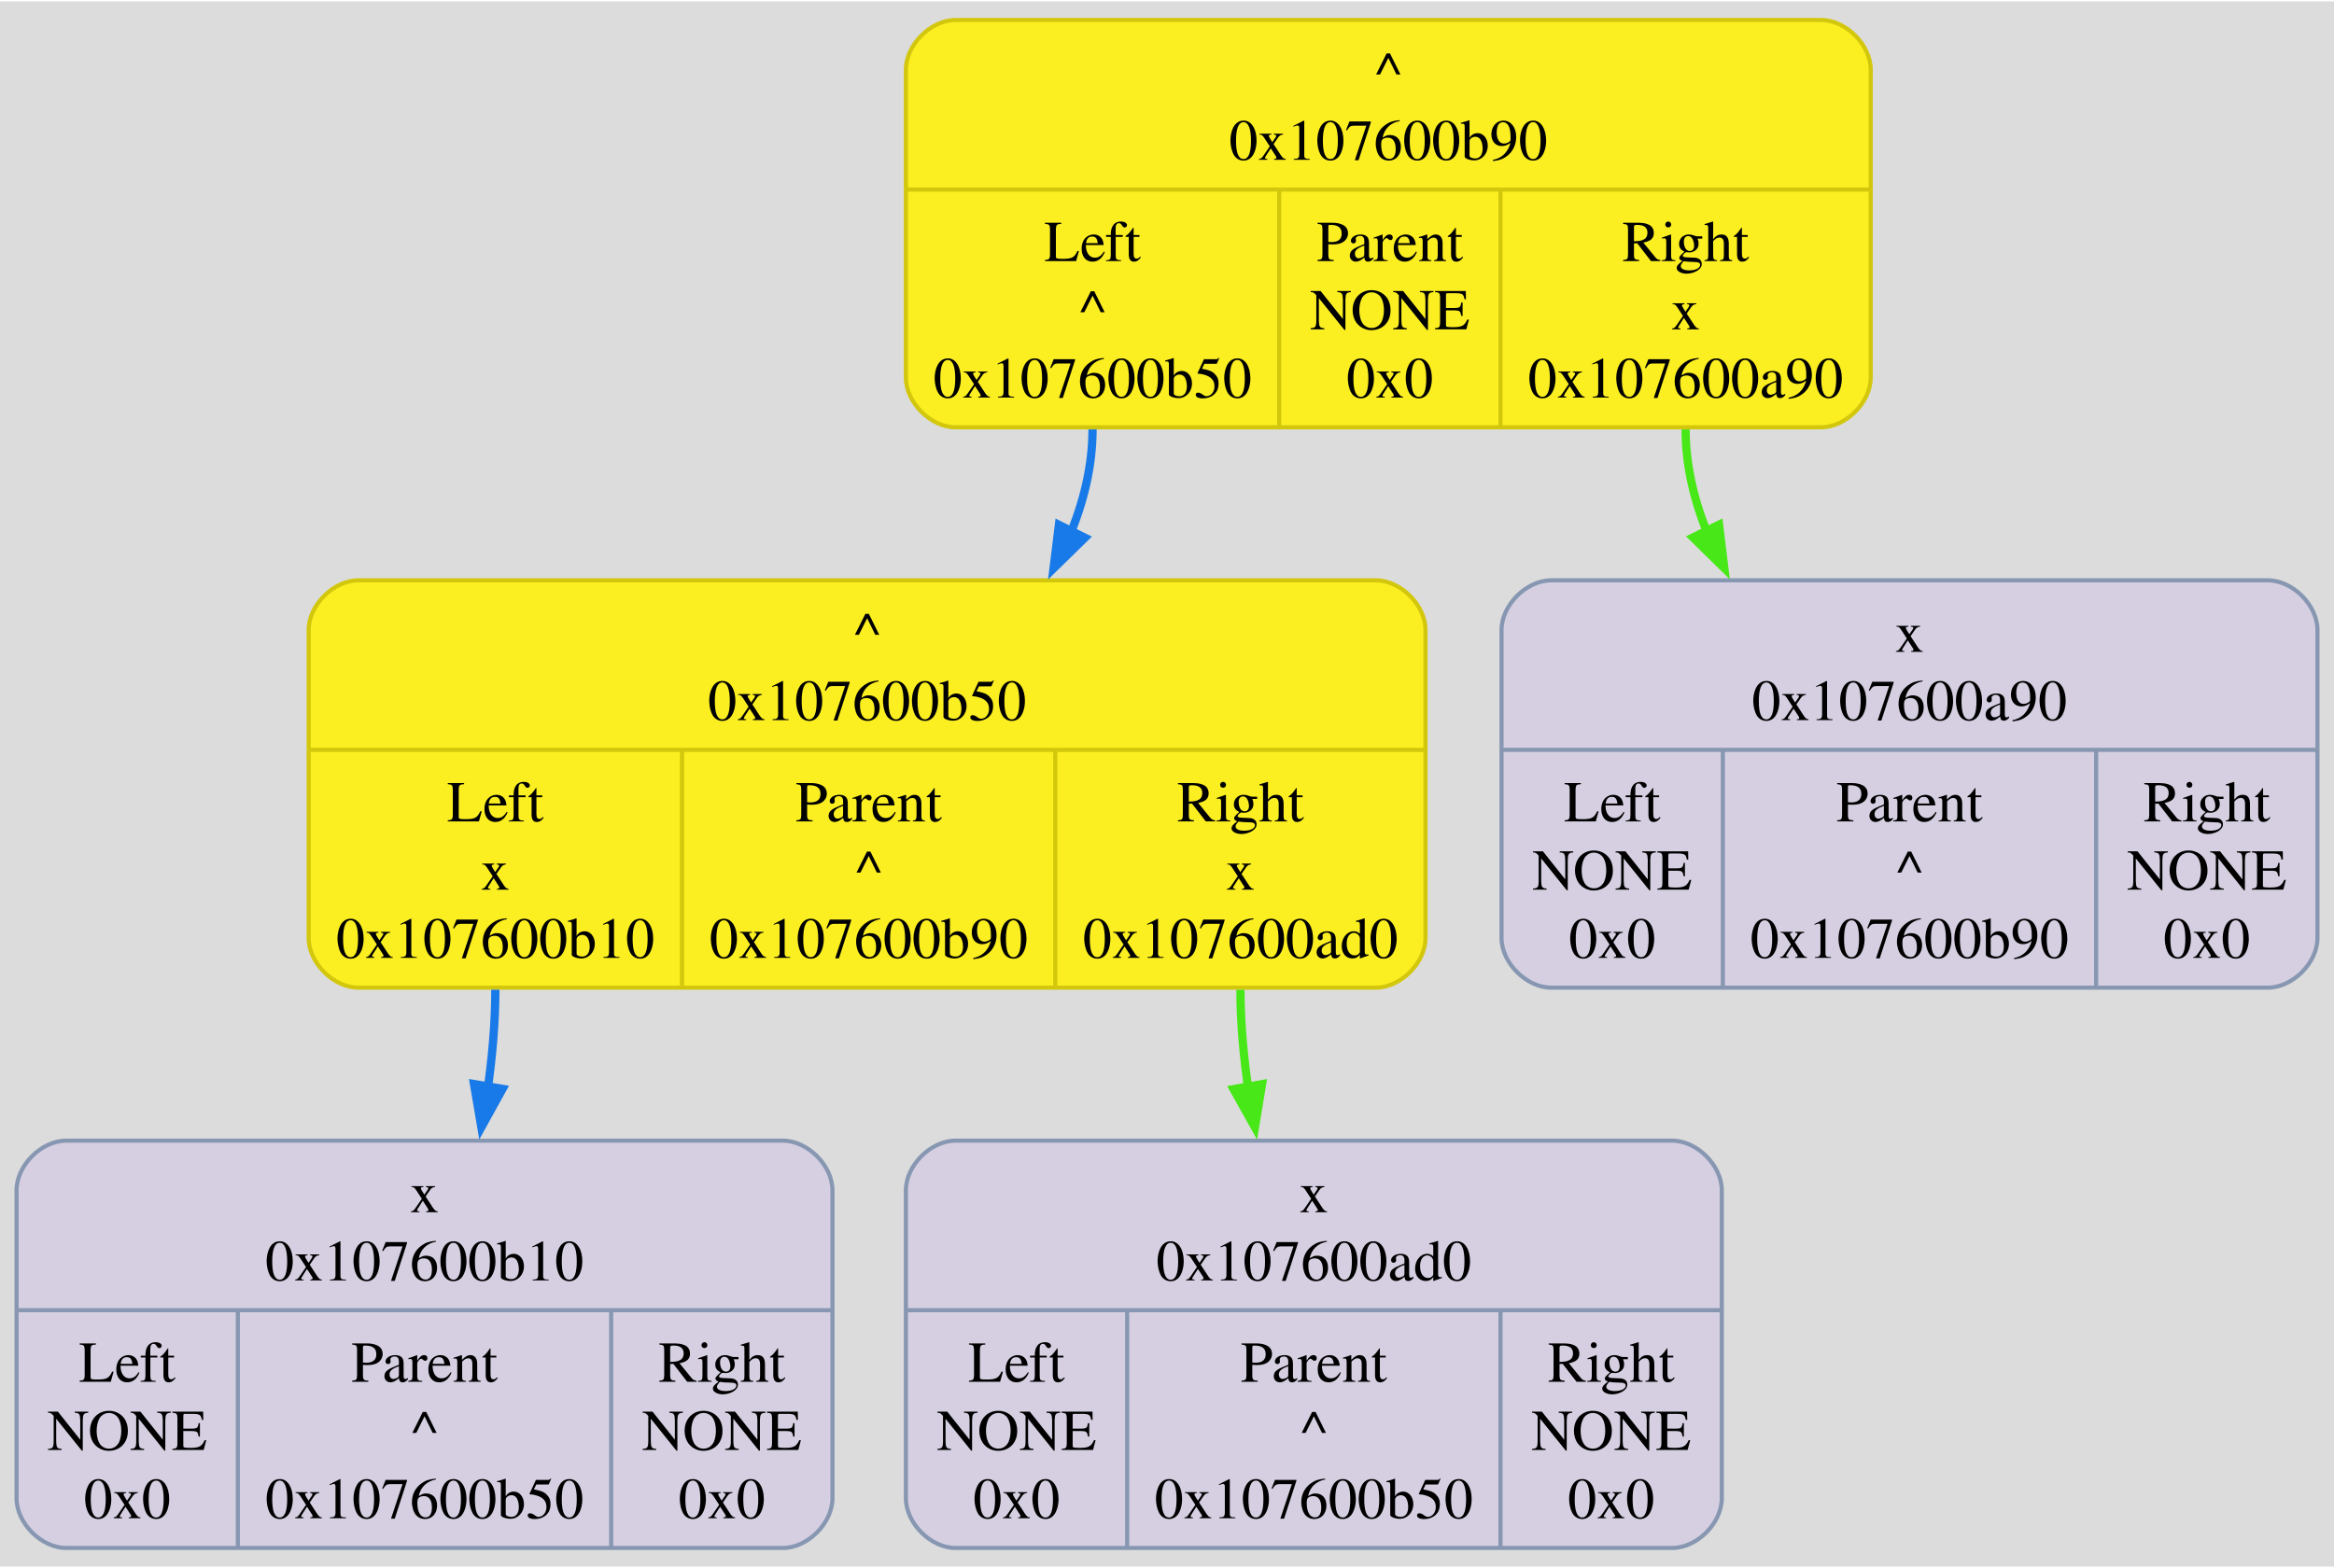
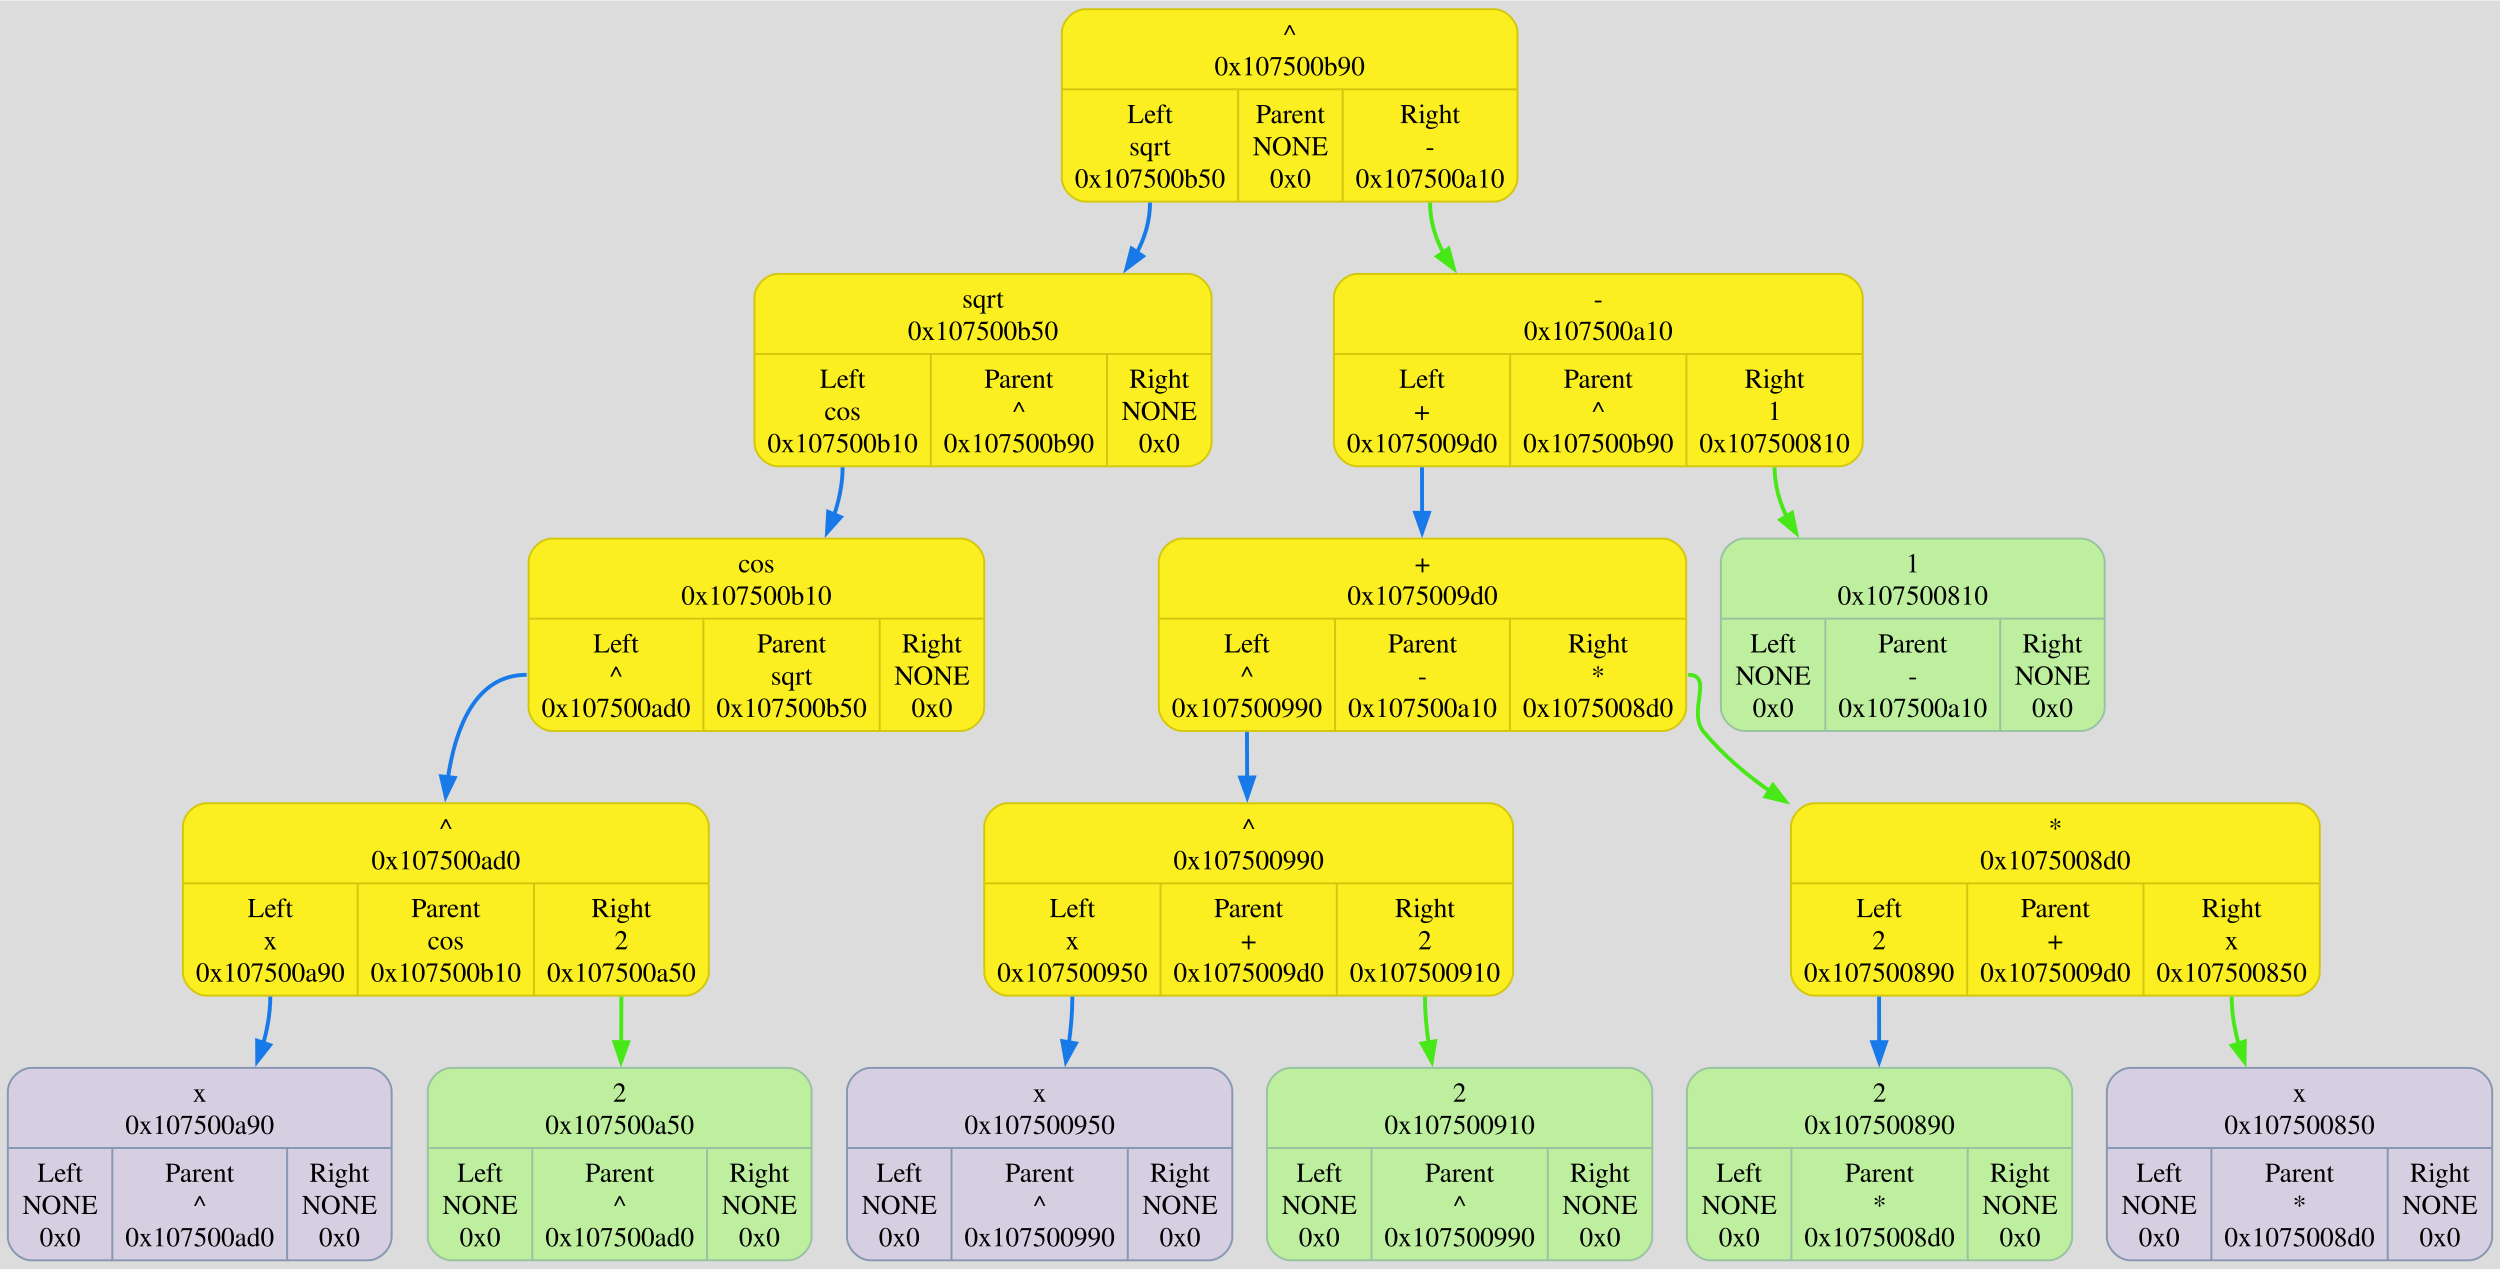
- <svg xmlns="http://www.w3.org/2000/svg" width="564pt" height="379pt" viewBox="0.00 0.00 564.25 378.50">
-   <g id="graph0" class="graph" transform="scale(1 1) rotate(0) translate(4 374.5)">
-     <polygon fill="#dcdcdc" stroke="none" points="-4,4 -4,-374.5 560.25,-374.5 560.25,4 -4,4" />
+ <svg xmlns="http://www.w3.org/2000/svg" width="1280pt" height="650pt" viewBox="0.00 0.00 1279.88 649.50">
+   <g id="graph0" class="graph" transform="scale(1 1) rotate(0) translate(4 645.5)">
+     <polygon fill="#dcdcdc" stroke="none" points="-4,4 -4,-645.5 1275.88,-645.5 1275.88,4 -4,4" />
    <g id="node1" class="node">
-       <path fill="#fbee21" stroke="#d3c70d" d="M227,-271.5C227,-271.5 436.25,-271.5 436.25,-271.5 442.25,-271.5 448.25,-277.5 448.25,-283.5 448.25,-283.5 448.25,-358 448.25,-358 448.25,-364 442.25,-370 436.25,-370 436.25,-370 227,-370 227,-370 221,-370 215,-364 215,-358 215,-358 215,-283.5 215,-283.5 215,-277.5 221,-271.5 227,-271.5" />
-       <text text-anchor="middle" x="331.62" y="-352.7" font-family="Times,serif" font-size="14.00" fill="#000000">^</text>
-       <text text-anchor="middle" x="331.62" y="-336.2" font-family="Times,serif" font-size="14.00" fill="#000000">0x107600b90</text>
-       <polyline fill="none" stroke="#d3c70d" points="215,-329 448.25,-329" />
-       <text text-anchor="middle" x="260.12" y="-311.7" font-family="Times,serif" font-size="14.00" fill="#000000">Left</text>
-       <text text-anchor="middle" x="260.12" y="-295.2" font-family="Times,serif" font-size="14.00" fill="#000000">^</text>
-       <text text-anchor="middle" x="260.12" y="-278.7" font-family="Times,serif" font-size="14.00" fill="#000000">0x107600b50</text>
-       <polyline fill="none" stroke="#d3c70d" points="305.25,-271.5 305.25,-329" />
-       <text text-anchor="middle" x="332" y="-311.7" font-family="Times,serif" font-size="14.00" fill="#000000">Parent</text>
-       <text text-anchor="middle" x="332" y="-295.2" font-family="Times,serif" font-size="14.00" fill="#000000">NONE</text>
-       <text text-anchor="middle" x="332" y="-278.7" font-family="Times,serif" font-size="14.00" fill="#000000">0x0</text>
-       <polyline fill="none" stroke="#d3c70d" points="358.75,-271.5 358.75,-329" />
-       <text text-anchor="middle" x="403.5" y="-311.7" font-family="Times,serif" font-size="14.00" fill="#000000">Right</text>
-       <text text-anchor="middle" x="403.5" y="-295.2" font-family="Times,serif" font-size="14.00" fill="#000000">x</text>
-       <text text-anchor="middle" x="403.5" y="-278.7" font-family="Times,serif" font-size="14.00" fill="#000000">0x107600a90</text>
+       <path fill="#fbee21" stroke="#d3c70d" d="M551.62,-542.5C551.62,-542.5 760.88,-542.5 760.88,-542.5 766.88,-542.5 772.88,-548.5 772.88,-554.5 772.88,-554.5 772.88,-629 772.88,-629 772.88,-635 766.88,-641 760.88,-641 760.88,-641 551.62,-641 551.62,-641 545.62,-641 539.62,-635 539.62,-629 539.62,-629 539.62,-554.5 539.62,-554.5 539.62,-548.5 545.62,-542.5 551.62,-542.5" />
+       <text text-anchor="middle" x="656.25" y="-623.7" font-family="Times,serif" font-size="14.00" fill="#000000">^</text>
+       <text text-anchor="middle" x="656.25" y="-607.2" font-family="Times,serif" font-size="14.00" fill="#000000">0x107500b90</text>
+       <polyline fill="none" stroke="#d3c70d" points="539.62,-600 772.88,-600" />
+       <text text-anchor="middle" x="584.75" y="-582.7" font-family="Times,serif" font-size="14.00" fill="#000000">Left</text>
+       <text text-anchor="middle" x="584.75" y="-566.2" font-family="Times,serif" font-size="14.00" fill="#000000">sqrt</text>
+       <text text-anchor="middle" x="584.75" y="-549.7" font-family="Times,serif" font-size="14.00" fill="#000000">0x107500b50</text>
+       <polyline fill="none" stroke="#d3c70d" points="629.88,-542.5 629.88,-600" />
+       <text text-anchor="middle" x="656.62" y="-582.7" font-family="Times,serif" font-size="14.00" fill="#000000">Parent</text>
+       <text text-anchor="middle" x="656.62" y="-566.2" font-family="Times,serif" font-size="14.00" fill="#000000">NONE</text>
+       <text text-anchor="middle" x="656.62" y="-549.7" font-family="Times,serif" font-size="14.00" fill="#000000">0x0</text>
+       <polyline fill="none" stroke="#d3c70d" points="683.38,-542.5 683.38,-600" />
+       <text text-anchor="middle" x="728.12" y="-582.7" font-family="Times,serif" font-size="14.00" fill="#000000">Right</text>
+       <text text-anchor="middle" x="728.12" y="-566.2" font-family="Times,serif" font-size="14.00" fill="#000000">-</text>
+       <text text-anchor="middle" x="728.12" y="-549.7" font-family="Times,serif" font-size="14.00" fill="#000000">0x107500a10</text>
    </g>
    <g id="node2" class="node">
-       <path fill="#fbee21" stroke="#d3c70d" d="M82.62,-136C82.62,-136 328.62,-136 328.62,-136 334.62,-136 340.62,-142 340.62,-148 340.62,-148 340.62,-222.5 340.62,-222.5 340.62,-228.5 334.62,-234.5 328.62,-234.5 328.62,-234.5 82.62,-234.5 82.62,-234.5 76.63,-234.5 70.62,-228.5 70.62,-222.5 70.62,-222.5 70.62,-148 70.62,-148 70.62,-142 76.62,-136 82.62,-136" />
-       <text text-anchor="middle" x="205.62" y="-217.2" font-family="Times,serif" font-size="14.00" fill="#000000">^</text>
-       <text text-anchor="middle" x="205.62" y="-200.7" font-family="Times,serif" font-size="14.00" fill="#000000">0x107600b50</text>
-       <polyline fill="none" stroke="#d3c70d" points="70.62,-193.5 340.62,-193.5" />
-       <text text-anchor="middle" x="115.75" y="-176.2" font-family="Times,serif" font-size="14.00" fill="#000000">Left</text>
-       <text text-anchor="middle" x="115.75" y="-159.7" font-family="Times,serif" font-size="14.00" fill="#000000">x</text>
-       <text text-anchor="middle" x="115.75" y="-143.2" font-family="Times,serif" font-size="14.00" fill="#000000">0x107600b10</text>
-       <polyline fill="none" stroke="#d3c70d" points="160.88,-136 160.88,-193.5" />
-       <text text-anchor="middle" x="206" y="-176.2" font-family="Times,serif" font-size="14.00" fill="#000000">Parent</text>
-       <text text-anchor="middle" x="206" y="-159.7" font-family="Times,serif" font-size="14.00" fill="#000000">^</text>
-       <text text-anchor="middle" x="206" y="-143.2" font-family="Times,serif" font-size="14.00" fill="#000000">0x107600b90</text>
-       <polyline fill="none" stroke="#d3c70d" points="251.12,-136 251.12,-193.5" />
-       <text text-anchor="middle" x="295.88" y="-176.2" font-family="Times,serif" font-size="14.00" fill="#000000">Right</text>
-       <text text-anchor="middle" x="295.88" y="-159.7" font-family="Times,serif" font-size="14.00" fill="#000000">x</text>
-       <text text-anchor="middle" x="295.88" y="-143.2" font-family="Times,serif" font-size="14.00" fill="#000000">0x107600ad0</text>
+       <path fill="#fbee21" stroke="#d3c70d" d="M394.25,-407C394.25,-407 604.25,-407 604.25,-407 610.25,-407 616.25,-413 616.25,-419 616.25,-419 616.25,-493.5 616.25,-493.5 616.25,-499.5 610.25,-505.5 604.25,-505.5 604.25,-505.5 394.25,-505.5 394.25,-505.5 388.25,-505.5 382.25,-499.5 382.25,-493.5 382.25,-493.5 382.25,-419 382.25,-419 382.25,-413 388.25,-407 394.25,-407" />
+       <text text-anchor="middle" x="499.25" y="-488.2" font-family="Times,serif" font-size="14.00" fill="#000000">sqrt</text>
+       <text text-anchor="middle" x="499.25" y="-471.7" font-family="Times,serif" font-size="14.00" fill="#000000">0x107500b50</text>
+       <polyline fill="none" stroke="#d3c70d" points="382.25,-464.5 616.25,-464.5" />
+       <text text-anchor="middle" x="427.38" y="-447.2" font-family="Times,serif" font-size="14.00" fill="#000000">Left</text>
+       <text text-anchor="middle" x="427.38" y="-430.7" font-family="Times,serif" font-size="14.00" fill="#000000">cos</text>
+       <text text-anchor="middle" x="427.38" y="-414.2" font-family="Times,serif" font-size="14.00" fill="#000000">0x107500b10</text>
+       <polyline fill="none" stroke="#d3c70d" points="472.5,-407 472.5,-464.5" />
+       <text text-anchor="middle" x="517.62" y="-447.2" font-family="Times,serif" font-size="14.00" fill="#000000">Parent</text>
+       <text text-anchor="middle" x="517.62" y="-430.7" font-family="Times,serif" font-size="14.00" fill="#000000">^</text>
+       <text text-anchor="middle" x="517.62" y="-414.2" font-family="Times,serif" font-size="14.00" fill="#000000">0x107500b90</text>
+       <polyline fill="none" stroke="#d3c70d" points="562.75,-407 562.75,-464.5" />
+       <text text-anchor="middle" x="589.5" y="-447.2" font-family="Times,serif" font-size="14.00" fill="#000000">Right</text>
+       <text text-anchor="middle" x="589.5" y="-430.7" font-family="Times,serif" font-size="14.00" fill="#000000">NONE</text>
+       <text text-anchor="middle" x="589.5" y="-414.2" font-family="Times,serif" font-size="14.00" fill="#000000">0x0</text>
    </g>
    <g id="edge1" class="edge">
-       <path fill="none" stroke="#187ae8" stroke-width="2" d="M260.12,-271C260.12,-262.02 257.93,-253.24 254.43,-244.93" />
-       <polygon fill="#187ae8" stroke="#187ae8" stroke-width="2" points="258.27,-244.8 250.7,-237.39 252,-247.91 258.27,-244.8" />
+       <path fill="none" stroke="#187ae8" stroke-width="2" d="M584.75,-542C584.75,-532.34 581.96,-523.41 577.4,-515.25" />
+       <polygon fill="#187ae8" stroke="#187ae8" stroke-width="2" points="581.16,-514.58 572.69,-508.21 575.34,-518.47 581.16,-514.58" />
+     </g>
+     <g id="node7" class="node">
+       <path fill="#fbee21" stroke="#d3c70d" d="M690.88,-407C690.88,-407 937.62,-407 937.62,-407 943.62,-407 949.62,-413 949.62,-419 949.62,-419 949.62,-493.5 949.62,-493.5 949.62,-499.5 943.62,-505.5 937.62,-505.5 937.62,-505.5 690.88,-505.5 690.88,-505.5 684.88,-505.5 678.88,-499.5 678.88,-493.5 678.88,-493.5 678.88,-419 678.88,-419 678.88,-413 684.88,-407 690.88,-407" />
+       <text text-anchor="middle" x="814.25" y="-488.2" font-family="Times,serif" font-size="14.00" fill="#000000">-</text>
+       <text text-anchor="middle" x="814.25" y="-471.7" font-family="Times,serif" font-size="14.00" fill="#000000">0x107500a10</text>
+       <polyline fill="none" stroke="#d3c70d" points="678.88,-464.5 949.62,-464.5" />
+       <text text-anchor="middle" x="724" y="-447.2" font-family="Times,serif" font-size="14.00" fill="#000000">Left</text>
+       <text text-anchor="middle" x="724" y="-430.7" font-family="Times,serif" font-size="14.00" fill="#000000">+</text>
+       <text text-anchor="middle" x="724" y="-414.2" font-family="Times,serif" font-size="14.00" fill="#000000">0x1075009d0</text>
+       <polyline fill="none" stroke="#d3c70d" points="769.12,-407 769.12,-464.5" />
+       <text text-anchor="middle" x="814.25" y="-447.2" font-family="Times,serif" font-size="14.00" fill="#000000">Parent</text>
+       <text text-anchor="middle" x="814.25" y="-430.7" font-family="Times,serif" font-size="14.00" fill="#000000">^</text>
+       <text text-anchor="middle" x="814.25" y="-414.2" font-family="Times,serif" font-size="14.00" fill="#000000">0x107500b90</text>
+       <polyline fill="none" stroke="#d3c70d" points="859.38,-407 859.38,-464.5" />
+       <text text-anchor="middle" x="904.5" y="-447.2" font-family="Times,serif" font-size="14.00" fill="#000000">Right</text>
+       <text text-anchor="middle" x="904.5" y="-430.7" font-family="Times,serif" font-size="14.00" fill="#000000">1</text>
+       <text text-anchor="middle" x="904.5" y="-414.2" font-family="Times,serif" font-size="14.00" fill="#000000">0x107500810</text>
+     </g>
+     <g id="edge14" class="edge">
+       <path fill="none" stroke="#48e818" stroke-width="2" d="M728.12,-542C728.12,-532.2 730.99,-523.15 735.68,-514.91" />
+       <polygon fill="#48e818" stroke="#48e818" stroke-width="2" points="737.57,-518.37 740.27,-508.12 731.77,-514.45 737.57,-518.37" />
+     </g>
+     <g id="node3" class="node">
+       <path fill="#fbee21" stroke="#d3c70d" d="M278.62,-271.5C278.62,-271.5 487.88,-271.5 487.88,-271.5 493.88,-271.5 499.88,-277.5 499.88,-283.5 499.88,-283.5 499.88,-358 499.88,-358 499.88,-364 493.88,-370 487.88,-370 487.88,-370 278.62,-370 278.62,-370 272.62,-370 266.62,-364 266.62,-358 266.62,-358 266.62,-283.5 266.62,-283.5 266.62,-277.5 272.62,-271.5 278.62,-271.5" />
+       <text text-anchor="middle" x="383.25" y="-352.7" font-family="Times,serif" font-size="14.00" fill="#000000">cos</text>
+       <text text-anchor="middle" x="383.25" y="-336.2" font-family="Times,serif" font-size="14.00" fill="#000000">0x107500b10</text>
+       <polyline fill="none" stroke="#d3c70d" points="266.62,-329 499.88,-329" />
+       <text text-anchor="middle" x="311.38" y="-311.7" font-family="Times,serif" font-size="14.00" fill="#000000">Left</text>
+       <text text-anchor="middle" x="311.38" y="-295.2" font-family="Times,serif" font-size="14.00" fill="#000000">^</text>
+       <text text-anchor="middle" x="311.38" y="-278.7" font-family="Times,serif" font-size="14.00" fill="#000000">0x107500ad0</text>
+       <polyline fill="none" stroke="#d3c70d" points="356.12,-271.5 356.12,-329" />
+       <text text-anchor="middle" x="401.25" y="-311.7" font-family="Times,serif" font-size="14.00" fill="#000000">Parent</text>
+       <text text-anchor="middle" x="401.25" y="-295.2" font-family="Times,serif" font-size="14.00" fill="#000000">sqrt</text>
+       <text text-anchor="middle" x="401.25" y="-278.7" font-family="Times,serif" font-size="14.00" fill="#000000">0x107500b50</text>
+       <polyline fill="none" stroke="#d3c70d" points="446.38,-271.5 446.38,-329" />
+       <text text-anchor="middle" x="473.12" y="-311.7" font-family="Times,serif" font-size="14.00" fill="#000000">Right</text>
+       <text text-anchor="middle" x="473.12" y="-295.2" font-family="Times,serif" font-size="14.00" fill="#000000">NONE</text>
+       <text text-anchor="middle" x="473.12" y="-278.7" font-family="Times,serif" font-size="14.00" fill="#000000">0x0</text>
+     </g>
+     <g id="edge2" class="edge">
+       <path fill="none" stroke="#187ae8" stroke-width="2" d="M427.38,-406.5C427.38,-397.75 425.5,-389.01 422.53,-380.65" />
+       <polygon fill="#187ae8" stroke="#187ae8" stroke-width="2" points="426.45,-380.98 419.39,-373.08 419.99,-383.66 426.45,-380.98" />
+     </g>
+     <g id="node4" class="node">
+       <path fill="#fbee21" stroke="#d3c70d" d="M101.62,-136C101.62,-136 346.88,-136 346.88,-136 352.88,-136 358.88,-142 358.88,-148 358.88,-148 358.88,-222.5 358.88,-222.5 358.88,-228.5 352.88,-234.5 346.88,-234.5 346.88,-234.5 101.62,-234.5 101.62,-234.5 95.62,-234.5 89.62,-228.5 89.62,-222.5 89.62,-222.5 89.62,-148 89.62,-148 89.62,-142 95.62,-136 101.62,-136" />
+       <text text-anchor="middle" x="224.25" y="-217.2" font-family="Times,serif" font-size="14.00" fill="#000000">^</text>
+       <text text-anchor="middle" x="224.25" y="-200.7" font-family="Times,serif" font-size="14.00" fill="#000000">0x107500ad0</text>
+       <polyline fill="none" stroke="#d3c70d" points="89.62,-193.5 358.88,-193.5" />
+       <text text-anchor="middle" x="134.38" y="-176.2" font-family="Times,serif" font-size="14.00" fill="#000000">Left</text>
+       <text text-anchor="middle" x="134.38" y="-159.7" font-family="Times,serif" font-size="14.00" fill="#000000">x</text>
+       <text text-anchor="middle" x="134.38" y="-143.2" font-family="Times,serif" font-size="14.00" fill="#000000">0x107500a90</text>
+       <polyline fill="none" stroke="#d3c70d" points="179.12,-136 179.12,-193.5" />
+       <text text-anchor="middle" x="224.25" y="-176.2" font-family="Times,serif" font-size="14.00" fill="#000000">Parent</text>
+       <text text-anchor="middle" x="224.25" y="-159.7" font-family="Times,serif" font-size="14.00" fill="#000000">cos</text>
+       <text text-anchor="middle" x="224.25" y="-143.2" font-family="Times,serif" font-size="14.00" fill="#000000">0x107500b10</text>
+       <polyline fill="none" stroke="#d3c70d" points="269.38,-136 269.38,-193.5" />
+       <text text-anchor="middle" x="314.12" y="-176.2" font-family="Times,serif" font-size="14.00" fill="#000000">Right</text>
+       <text text-anchor="middle" x="314.12" y="-159.7" font-family="Times,serif" font-size="14.00" fill="#000000">2</text>
+       <text text-anchor="middle" x="314.12" y="-143.2" font-family="Times,serif" font-size="14.00" fill="#000000">0x107500a50</text>
+     </g>
+     <g id="edge3" class="edge">
+       <path fill="none" stroke="#187ae8" stroke-width="2" d="M265.62,-300.25C239.63,-300.25 229.08,-273.72 225.13,-246.26" />
+       <polygon fill="#187ae8" stroke="#187ae8" stroke-width="2" points="228.79,-247.48 224.19,-237.93 221.84,-248.26 228.79,-247.48" />
    </g>
    <g id="node5" class="node">
-       <path fill="#d5cfe1" stroke="#8797b2" d="M371,-136C371,-136 544.25,-136 544.25,-136 550.25,-136 556.25,-142 556.25,-148 556.25,-148 556.25,-222.5 556.25,-222.5 556.25,-228.5 550.25,-234.5 544.25,-234.5 544.25,-234.5 371,-234.5 371,-234.5 365,-234.5 359,-228.5 359,-222.5 359,-222.5 359,-148 359,-148 359,-142 365,-136 371,-136" />
-       <text text-anchor="middle" x="457.62" y="-217.2" font-family="Times,serif" font-size="14.00" fill="#000000">x</text>
-       <text text-anchor="middle" x="457.62" y="-200.7" font-family="Times,serif" font-size="14.00" fill="#000000">0x107600a90</text>
-       <polyline fill="none" stroke="#8797b2" points="359,-193.5 556.25,-193.5" />
-       <text text-anchor="middle" x="385.75" y="-176.2" font-family="Times,serif" font-size="14.00" fill="#000000">Left</text>
-       <text text-anchor="middle" x="385.75" y="-159.7" font-family="Times,serif" font-size="14.00" fill="#000000">NONE</text>
-       <text text-anchor="middle" x="385.75" y="-143.2" font-family="Times,serif" font-size="14.00" fill="#000000">0x0</text>
-       <polyline fill="none" stroke="#8797b2" points="412.5,-136 412.5,-193.5" />
-       <text text-anchor="middle" x="457.62" y="-176.2" font-family="Times,serif" font-size="14.00" fill="#000000">Parent</text>
-       <text text-anchor="middle" x="457.62" y="-159.7" font-family="Times,serif" font-size="14.00" fill="#000000">^</text>
-       <text text-anchor="middle" x="457.62" y="-143.2" font-family="Times,serif" font-size="14.00" fill="#000000">0x107600b90</text>
-       <polyline fill="none" stroke="#8797b2" points="502.75,-136 502.75,-193.5" />
-       <text text-anchor="middle" x="529.5" y="-176.2" font-family="Times,serif" font-size="14.00" fill="#000000">Right</text>
-       <text text-anchor="middle" x="529.5" y="-159.7" font-family="Times,serif" font-size="14.00" fill="#000000">NONE</text>
-       <text text-anchor="middle" x="529.5" y="-143.2" font-family="Times,serif" font-size="14.00" fill="#000000">0x0</text>
-     </g>
-     <g id="edge4" class="edge">
-       <path fill="none" stroke="#48e818" stroke-width="2" d="M403.5,-271C403.5,-262.04 405.68,-253.26 409.16,-244.96" />
-       <polygon fill="#48e818" stroke="#48e818" stroke-width="2" points="411.58,-247.95 412.86,-237.44 405.3,-244.86 411.58,-247.95" />
-     </g>
-     <g id="node3" class="node">
-       <path fill="#d5cfe1" stroke="#8797b2" d="M12,-0.5C12,-0.5 185.25,-0.5 185.25,-0.5 191.25,-0.5 197.25,-6.5 197.25,-12.5 197.25,-12.5 197.25,-87 197.25,-87 197.25,-93 191.25,-99 185.25,-99 185.25,-99 12,-99 12,-99 6,-99 0,-93 0,-87 0,-87 0,-12.5 0,-12.5 0,-6.5 6,-0.5 12,-0.5" />
-       <text text-anchor="middle" x="98.62" y="-81.7" font-family="Times,serif" font-size="14.00" fill="#000000">x</text>
-       <text text-anchor="middle" x="98.62" y="-65.2" font-family="Times,serif" font-size="14.00" fill="#000000">0x107600b10</text>
-       <polyline fill="none" stroke="#8797b2" points="0,-58 197.25,-58" />
+       <path fill="#d5cfe1" stroke="#8797b2" d="M12,-0.5C12,-0.5 184.5,-0.5 184.5,-0.5 190.5,-0.5 196.5,-6.5 196.5,-12.5 196.5,-12.5 196.5,-87 196.5,-87 196.5,-93 190.5,-99 184.5,-99 184.5,-99 12,-99 12,-99 6,-99 0,-93 0,-87 0,-87 0,-12.5 0,-12.5 0,-6.5 6,-0.5 12,-0.5" />
+       <text text-anchor="middle" x="98.25" y="-81.7" font-family="Times,serif" font-size="14.00" fill="#000000">x</text>
+       <text text-anchor="middle" x="98.25" y="-65.2" font-family="Times,serif" font-size="14.00" fill="#000000">0x107500a90</text>
+       <polyline fill="none" stroke="#8797b2" points="0,-58 196.5,-58" />
      <text text-anchor="middle" x="26.75" y="-40.7" font-family="Times,serif" font-size="14.00" fill="#000000">Left</text>
      <text text-anchor="middle" x="26.75" y="-24.2" font-family="Times,serif" font-size="14.00" fill="#000000">NONE</text>
      <text text-anchor="middle" x="26.75" y="-7.7" font-family="Times,serif" font-size="14.00" fill="#000000">0x0</text>
      <polyline fill="none" stroke="#8797b2" points="53.5,-0.5 53.5,-58" />
-       <text text-anchor="middle" x="98.62" y="-40.7" font-family="Times,serif" font-size="14.00" fill="#000000">Parent</text>
-       <text text-anchor="middle" x="98.62" y="-24.2" font-family="Times,serif" font-size="14.00" fill="#000000">^</text>
-       <text text-anchor="middle" x="98.62" y="-7.7" font-family="Times,serif" font-size="14.00" fill="#000000">0x107600b50</text>
-       <polyline fill="none" stroke="#8797b2" points="143.75,-0.5 143.75,-58" />
-       <text text-anchor="middle" x="170.5" y="-40.7" font-family="Times,serif" font-size="14.00" fill="#000000">Right</text>
-       <text text-anchor="middle" x="170.5" y="-24.2" font-family="Times,serif" font-size="14.00" fill="#000000">NONE</text>
-       <text text-anchor="middle" x="170.5" y="-7.7" font-family="Times,serif" font-size="14.00" fill="#000000">0x0</text>
-     </g>
-     <g id="edge2" class="edge">
-       <path fill="none" stroke="#187ae8" stroke-width="2" d="M115.75,-135.5C115.75,-127.35 114.98,-118.84 113.76,-110.49" />
-       <polygon fill="#187ae8" stroke="#187ae8" stroke-width="2" points="117.49,-111.52 112.37,-102.25 110.59,-112.69 117.49,-111.52" />
-     </g>
-     <g id="node4" class="node">
-       <path fill="#d5cfe1" stroke="#8797b2" d="M227,-0.5C227,-0.5 400.25,-0.5 400.25,-0.5 406.25,-0.5 412.25,-6.5 412.25,-12.5 412.25,-12.5 412.25,-87 412.25,-87 412.25,-93 406.25,-99 400.25,-99 400.25,-99 227,-99 227,-99 221,-99 215,-93 215,-87 215,-87 215,-12.5 215,-12.5 215,-6.5 221,-0.5 227,-0.5" />
-       <text text-anchor="middle" x="313.62" y="-81.7" font-family="Times,serif" font-size="14.00" fill="#000000">x</text>
-       <text text-anchor="middle" x="313.62" y="-65.2" font-family="Times,serif" font-size="14.00" fill="#000000">0x107600ad0</text>
-       <polyline fill="none" stroke="#8797b2" points="215,-58 412.25,-58" />
+       <text text-anchor="middle" x="98.25" y="-40.7" font-family="Times,serif" font-size="14.00" fill="#000000">Parent</text>
+       <text text-anchor="middle" x="98.25" y="-24.2" font-family="Times,serif" font-size="14.00" fill="#000000">^</text>
+       <text text-anchor="middle" x="98.25" y="-7.7" font-family="Times,serif" font-size="14.00" fill="#000000">0x107500ad0</text>
+       <polyline fill="none" stroke="#8797b2" points="143,-0.5 143,-58" />
+       <text text-anchor="middle" x="169.75" y="-40.7" font-family="Times,serif" font-size="14.00" fill="#000000">Right</text>
+       <text text-anchor="middle" x="169.75" y="-24.2" font-family="Times,serif" font-size="14.00" fill="#000000">NONE</text>
+       <text text-anchor="middle" x="169.75" y="-7.7" font-family="Times,serif" font-size="14.00" fill="#000000">0x0</text>
+     </g>
+     <g id="edge4" class="edge">
+       <path fill="none" stroke="#187ae8" stroke-width="2" d="M134.38,-135.5C134.38,-127.05 132.84,-118.47 130.39,-110.19" />
+       <polygon fill="#187ae8" stroke="#187ae8" stroke-width="2" points="134.26,-110.68 127.7,-102.36 127.64,-112.95 134.26,-110.68" />
+     </g>
+     <g id="node6" class="node">
+       <path fill="#bdef9e" stroke="#99c2a2" d="M227,-0.5C227,-0.5 399.5,-0.5 399.5,-0.5 405.5,-0.5 411.5,-6.5 411.5,-12.5 411.5,-12.5 411.5,-87 411.5,-87 411.5,-93 405.5,-99 399.5,-99 399.5,-99 227,-99 227,-99 221,-99 215,-93 215,-87 215,-87 215,-12.5 215,-12.5 215,-6.5 221,-0.5 227,-0.5" />
+       <text text-anchor="middle" x="313.25" y="-81.7" font-family="Times,serif" font-size="14.00" fill="#000000">2</text>
+       <text text-anchor="middle" x="313.25" y="-65.2" font-family="Times,serif" font-size="14.00" fill="#000000">0x107500a50</text>
+       <polyline fill="none" stroke="#99c2a2" points="215,-58 411.5,-58" />
      <text text-anchor="middle" x="241.75" y="-40.7" font-family="Times,serif" font-size="14.00" fill="#000000">Left</text>
      <text text-anchor="middle" x="241.75" y="-24.2" font-family="Times,serif" font-size="14.00" fill="#000000">NONE</text>
      <text text-anchor="middle" x="241.75" y="-7.7" font-family="Times,serif" font-size="14.00" fill="#000000">0x0</text>
-       <polyline fill="none" stroke="#8797b2" points="268.5,-0.5 268.5,-58" />
-       <text text-anchor="middle" x="313.62" y="-40.7" font-family="Times,serif" font-size="14.00" fill="#000000">Parent</text>
-       <text text-anchor="middle" x="313.62" y="-24.2" font-family="Times,serif" font-size="14.00" fill="#000000">^</text>
-       <text text-anchor="middle" x="313.62" y="-7.7" font-family="Times,serif" font-size="14.00" fill="#000000">0x107600b50</text>
-       <polyline fill="none" stroke="#8797b2" points="358.75,-0.5 358.75,-58" />
-       <text text-anchor="middle" x="385.5" y="-40.7" font-family="Times,serif" font-size="14.00" fill="#000000">Right</text>
-       <text text-anchor="middle" x="385.5" y="-24.2" font-family="Times,serif" font-size="14.00" fill="#000000">NONE</text>
-       <text text-anchor="middle" x="385.5" y="-7.7" font-family="Times,serif" font-size="14.00" fill="#000000">0x0</text>
-     </g>
-     <g id="edge3" class="edge">
-       <path fill="none" stroke="#48e818" stroke-width="2" d="M295.88,-135.5C295.88,-127.34 296.67,-118.82 297.93,-110.47" />
-       <polygon fill="#48e818" stroke="#48e818" stroke-width="2" points="301.1,-112.67 299.38,-102.22 294.21,-111.46 301.1,-112.67" />
+       <polyline fill="none" stroke="#99c2a2" points="268.5,-0.5 268.5,-58" />
+       <text text-anchor="middle" x="313.25" y="-40.7" font-family="Times,serif" font-size="14.00" fill="#000000">Parent</text>
+       <text text-anchor="middle" x="313.25" y="-24.2" font-family="Times,serif" font-size="14.00" fill="#000000">^</text>
+       <text text-anchor="middle" x="313.25" y="-7.7" font-family="Times,serif" font-size="14.00" fill="#000000">0x107500ad0</text>
+       <polyline fill="none" stroke="#99c2a2" points="358,-0.5 358,-58" />
+       <text text-anchor="middle" x="384.75" y="-40.7" font-family="Times,serif" font-size="14.00" fill="#000000">Right</text>
+       <text text-anchor="middle" x="384.75" y="-24.2" font-family="Times,serif" font-size="14.00" fill="#000000">NONE</text>
+       <text text-anchor="middle" x="384.75" y="-7.7" font-family="Times,serif" font-size="14.00" fill="#000000">0x0</text>
+     </g>
+     <g id="edge5" class="edge">
+       <path fill="none" stroke="#48e818" stroke-width="2" d="M314.12,-135.5C314.12,-127.41 314.08,-118.88 314.02,-110.48" />
+       <polygon fill="#48e818" stroke="#48e818" stroke-width="2" points="317.54,-112.15 313.95,-102.18 310.54,-112.21 317.54,-112.15" />
+     </g>
+     <g id="node8" class="node">
+       <path fill="#fbee21" stroke="#d3c70d" d="M601.25,-271.5C601.25,-271.5 847.25,-271.5 847.25,-271.5 853.25,-271.5 859.25,-277.5 859.25,-283.5 859.25,-283.5 859.25,-358 859.25,-358 859.25,-364 853.25,-370 847.25,-370 847.25,-370 601.25,-370 601.25,-370 595.25,-370 589.25,-364 589.25,-358 589.25,-358 589.25,-283.5 589.25,-283.5 589.25,-277.5 595.25,-271.5 601.25,-271.5" />
+       <text text-anchor="middle" x="724.25" y="-352.7" font-family="Times,serif" font-size="14.00" fill="#000000">+</text>
+       <text text-anchor="middle" x="724.25" y="-336.2" font-family="Times,serif" font-size="14.00" fill="#000000">0x1075009d0</text>
+       <polyline fill="none" stroke="#d3c70d" points="589.25,-329 859.25,-329" />
+       <text text-anchor="middle" x="634.38" y="-311.7" font-family="Times,serif" font-size="14.00" fill="#000000">Left</text>
+       <text text-anchor="middle" x="634.38" y="-295.2" font-family="Times,serif" font-size="14.00" fill="#000000">^</text>
+       <text text-anchor="middle" x="634.38" y="-278.7" font-family="Times,serif" font-size="14.00" fill="#000000">0x107500990</text>
+       <polyline fill="none" stroke="#d3c70d" points="679.5,-271.5 679.5,-329" />
+       <text text-anchor="middle" x="724.25" y="-311.7" font-family="Times,serif" font-size="14.00" fill="#000000">Parent</text>
+       <text text-anchor="middle" x="724.25" y="-295.2" font-family="Times,serif" font-size="14.00" fill="#000000">-</text>
+       <text text-anchor="middle" x="724.25" y="-278.7" font-family="Times,serif" font-size="14.00" fill="#000000">0x107500a10</text>
+       <polyline fill="none" stroke="#d3c70d" points="769,-271.5 769,-329" />
+       <text text-anchor="middle" x="814.12" y="-311.7" font-family="Times,serif" font-size="14.00" fill="#000000">Right</text>
+       <text text-anchor="middle" x="814.12" y="-295.2" font-family="Times,serif" font-size="14.00" fill="#000000">*</text>
+       <text text-anchor="middle" x="814.12" y="-278.7" font-family="Times,serif" font-size="14.00" fill="#000000">0x1075008d0</text>
+     </g>
+     <g id="edge6" class="edge">
+       <path fill="none" stroke="#187ae8" stroke-width="2" d="M724,-406.5C724,-398.41 724.01,-389.88 724.03,-381.48" />
+       <polygon fill="#187ae8" stroke="#187ae8" stroke-width="2" points="727.53,-383.19 724.05,-373.18 720.53,-383.17 727.53,-383.19" />
+     </g>
+     <g id="node15" class="node">
+       <path fill="#bdef9e" stroke="#99c2a2" d="M889,-271.5C889,-271.5 1061.5,-271.5 1061.5,-271.5 1067.5,-271.5 1073.5,-277.5 1073.5,-283.5 1073.5,-283.5 1073.5,-358 1073.5,-358 1073.5,-364 1067.5,-370 1061.5,-370 1061.5,-370 889,-370 889,-370 883,-370 877,-364 877,-358 877,-358 877,-283.5 877,-283.5 877,-277.5 883,-271.5 889,-271.5" />
+       <text text-anchor="middle" x="975.25" y="-352.7" font-family="Times,serif" font-size="14.00" fill="#000000">1</text>
+       <text text-anchor="middle" x="975.25" y="-336.2" font-family="Times,serif" font-size="14.00" fill="#000000">0x107500810</text>
+       <polyline fill="none" stroke="#99c2a2" points="877,-329 1073.5,-329" />
+       <text text-anchor="middle" x="903.75" y="-311.7" font-family="Times,serif" font-size="14.00" fill="#000000">Left</text>
+       <text text-anchor="middle" x="903.75" y="-295.2" font-family="Times,serif" font-size="14.00" fill="#000000">NONE</text>
+       <text text-anchor="middle" x="903.75" y="-278.7" font-family="Times,serif" font-size="14.00" fill="#000000">0x0</text>
+       <polyline fill="none" stroke="#99c2a2" points="930.5,-271.5 930.5,-329" />
+       <text text-anchor="middle" x="975.25" y="-311.7" font-family="Times,serif" font-size="14.00" fill="#000000">Parent</text>
+       <text text-anchor="middle" x="975.25" y="-295.2" font-family="Times,serif" font-size="14.00" fill="#000000">-</text>
+       <text text-anchor="middle" x="975.25" y="-278.7" font-family="Times,serif" font-size="14.00" fill="#000000">0x107500a10</text>
+       <polyline fill="none" stroke="#99c2a2" points="1020,-271.5 1020,-329" />
+       <text text-anchor="middle" x="1046.75" y="-311.7" font-family="Times,serif" font-size="14.00" fill="#000000">Right</text>
+       <text text-anchor="middle" x="1046.75" y="-295.2" font-family="Times,serif" font-size="14.00" fill="#000000">NONE</text>
+       <text text-anchor="middle" x="1046.75" y="-278.7" font-family="Times,serif" font-size="14.00" fill="#000000">0x0</text>
+     </g>
+     <g id="edge13" class="edge">
+       <path fill="none" stroke="#48e818" stroke-width="2" d="M904.5,-406.5C904.5,-397.1 907.1,-388.19 911.3,-379.92" />
+       <polygon fill="#48e818" stroke="#48e818" stroke-width="2" points="913.44,-383.15 915.59,-372.77 907.44,-379.55 913.44,-383.15" />
+     </g>
+     <g id="node9" class="node">
+       <path fill="#fbee21" stroke="#d3c70d" d="M511.88,-136C511.88,-136 758.62,-136 758.62,-136 764.62,-136 770.62,-142 770.62,-148 770.62,-148 770.62,-222.5 770.62,-222.5 770.62,-228.5 764.62,-234.5 758.62,-234.5 758.62,-234.5 511.88,-234.5 511.88,-234.5 505.88,-234.5 499.88,-228.5 499.88,-222.5 499.88,-222.5 499.88,-148 499.88,-148 499.88,-142 505.88,-136 511.88,-136" />
+       <text text-anchor="middle" x="635.25" y="-217.2" font-family="Times,serif" font-size="14.00" fill="#000000">^</text>
+       <text text-anchor="middle" x="635.25" y="-200.7" font-family="Times,serif" font-size="14.00" fill="#000000">0x107500990</text>
+       <polyline fill="none" stroke="#d3c70d" points="499.88,-193.5 770.62,-193.5" />
+       <text text-anchor="middle" x="545" y="-176.2" font-family="Times,serif" font-size="14.00" fill="#000000">Left</text>
+       <text text-anchor="middle" x="545" y="-159.7" font-family="Times,serif" font-size="14.00" fill="#000000">x</text>
+       <text text-anchor="middle" x="545" y="-143.2" font-family="Times,serif" font-size="14.00" fill="#000000">0x107500950</text>
+       <polyline fill="none" stroke="#d3c70d" points="590.12,-136 590.12,-193.5" />
+       <text text-anchor="middle" x="635.25" y="-176.2" font-family="Times,serif" font-size="14.00" fill="#000000">Parent</text>
+       <text text-anchor="middle" x="635.25" y="-159.7" font-family="Times,serif" font-size="14.00" fill="#000000">+</text>
+       <text text-anchor="middle" x="635.25" y="-143.2" font-family="Times,serif" font-size="14.00" fill="#000000">0x1075009d0</text>
+       <polyline fill="none" stroke="#d3c70d" points="680.38,-136 680.38,-193.5" />
+       <text text-anchor="middle" x="725.5" y="-176.2" font-family="Times,serif" font-size="14.00" fill="#000000">Right</text>
+       <text text-anchor="middle" x="725.5" y="-159.7" font-family="Times,serif" font-size="14.00" fill="#000000">2</text>
+       <text text-anchor="middle" x="725.5" y="-143.2" font-family="Times,serif" font-size="14.00" fill="#000000">0x107500910</text>
+     </g>
+     <g id="edge7" class="edge">
+       <path fill="none" stroke="#187ae8" stroke-width="2" d="M634.38,-271C634.38,-262.91 634.42,-254.38 634.48,-245.98" />
+       <polygon fill="#187ae8" stroke="#187ae8" stroke-width="2" points="637.96,-247.71 634.55,-237.68 630.96,-247.65 637.96,-247.71" />
+     </g>
+     <g id="node12" class="node">
+       <path fill="#fbee21" stroke="#d3c70d" d="M924.88,-136C924.88,-136 1171.62,-136 1171.62,-136 1177.62,-136 1183.62,-142 1183.62,-148 1183.62,-148 1183.62,-222.5 1183.62,-222.5 1183.62,-228.5 1177.62,-234.5 1171.62,-234.5 1171.62,-234.5 924.88,-234.5 924.88,-234.5 918.88,-234.5 912.88,-228.5 912.88,-222.5 912.88,-222.5 912.88,-148 912.88,-148 912.88,-142 918.88,-136 924.88,-136" />
+       <text text-anchor="middle" x="1048.25" y="-217.2" font-family="Times,serif" font-size="14.00" fill="#000000">*</text>
+       <text text-anchor="middle" x="1048.25" y="-200.7" font-family="Times,serif" font-size="14.00" fill="#000000">0x1075008d0</text>
+       <polyline fill="none" stroke="#d3c70d" points="912.88,-193.5 1183.62,-193.5" />
+       <text text-anchor="middle" x="958" y="-176.2" font-family="Times,serif" font-size="14.00" fill="#000000">Left</text>
+       <text text-anchor="middle" x="958" y="-159.7" font-family="Times,serif" font-size="14.00" fill="#000000">2</text>
+       <text text-anchor="middle" x="958" y="-143.2" font-family="Times,serif" font-size="14.00" fill="#000000">0x107500890</text>
+       <polyline fill="none" stroke="#d3c70d" points="1003.12,-136 1003.12,-193.5" />
+       <text text-anchor="middle" x="1048.25" y="-176.2" font-family="Times,serif" font-size="14.00" fill="#000000">Parent</text>
+       <text text-anchor="middle" x="1048.25" y="-159.7" font-family="Times,serif" font-size="14.00" fill="#000000">+</text>
+       <text text-anchor="middle" x="1048.25" y="-143.2" font-family="Times,serif" font-size="14.00" fill="#000000">0x1075009d0</text>
+       <polyline fill="none" stroke="#d3c70d" points="1093.38,-136 1093.38,-193.5" />
+       <text text-anchor="middle" x="1138.5" y="-176.2" font-family="Times,serif" font-size="14.00" fill="#000000">Right</text>
+       <text text-anchor="middle" x="1138.5" y="-159.7" font-family="Times,serif" font-size="14.00" fill="#000000">x</text>
+       <text text-anchor="middle" x="1138.5" y="-143.2" font-family="Times,serif" font-size="14.00" fill="#000000">0x107500850</text>
+     </g>
+     <g id="edge12" class="edge">
+       <path fill="none" stroke="#48e818" stroke-width="2" d="M860.25,-300.25C873.73,-300.25 859.58,-281.32 868.25,-271 878.17,-259.19 890.11,-248.92 903.06,-240.02" />
+       <polygon fill="#48e818" stroke="#48e818" stroke-width="2" points="903.65,-243.81 910.12,-235.42 899.83,-237.94 903.65,-243.81" />
+     </g>
+     <g id="node10" class="node">
+       <path fill="#d5cfe1" stroke="#8797b2" d="M441.62,-0.5C441.62,-0.5 614.88,-0.5 614.88,-0.5 620.88,-0.5 626.88,-6.5 626.88,-12.5 626.88,-12.5 626.88,-87 626.88,-87 626.88,-93 620.88,-99 614.88,-99 614.88,-99 441.62,-99 441.62,-99 435.62,-99 429.62,-93 429.62,-87 429.62,-87 429.62,-12.5 429.62,-12.5 429.62,-6.5 435.62,-0.5 441.62,-0.5" />
+       <text text-anchor="middle" x="528.25" y="-81.7" font-family="Times,serif" font-size="14.00" fill="#000000">x</text>
+       <text text-anchor="middle" x="528.25" y="-65.2" font-family="Times,serif" font-size="14.00" fill="#000000">0x107500950</text>
+       <polyline fill="none" stroke="#8797b2" points="429.62,-58 626.88,-58" />
+       <text text-anchor="middle" x="456.38" y="-40.7" font-family="Times,serif" font-size="14.00" fill="#000000">Left</text>
+       <text text-anchor="middle" x="456.38" y="-24.2" font-family="Times,serif" font-size="14.00" fill="#000000">NONE</text>
+       <text text-anchor="middle" x="456.38" y="-7.7" font-family="Times,serif" font-size="14.00" fill="#000000">0x0</text>
+       <polyline fill="none" stroke="#8797b2" points="483.12,-0.5 483.12,-58" />
+       <text text-anchor="middle" x="528.25" y="-40.7" font-family="Times,serif" font-size="14.00" fill="#000000">Parent</text>
+       <text text-anchor="middle" x="528.25" y="-24.2" font-family="Times,serif" font-size="14.00" fill="#000000">^</text>
+       <text text-anchor="middle" x="528.25" y="-7.7" font-family="Times,serif" font-size="14.00" fill="#000000">0x107500990</text>
+       <polyline fill="none" stroke="#8797b2" points="573.38,-0.5 573.38,-58" />
+       <text text-anchor="middle" x="600.12" y="-40.7" font-family="Times,serif" font-size="14.00" fill="#000000">Right</text>
+       <text text-anchor="middle" x="600.12" y="-24.2" font-family="Times,serif" font-size="14.00" fill="#000000">NONE</text>
+       <text text-anchor="middle" x="600.12" y="-7.7" font-family="Times,serif" font-size="14.00" fill="#000000">0x0</text>
+     </g>
+     <g id="edge8" class="edge">
+       <path fill="none" stroke="#187ae8" stroke-width="2" d="M545,-135.5C545,-127.35 544.25,-118.85 543.06,-110.51" />
+       <polygon fill="#187ae8" stroke="#187ae8" stroke-width="2" points="546.78,-111.56 541.69,-102.26 539.87,-112.7 546.78,-111.56" />
+     </g>
+     <g id="node11" class="node">
+       <path fill="#bdef9e" stroke="#99c2a2" d="M656.62,-0.5C656.62,-0.5 829.88,-0.5 829.88,-0.5 835.88,-0.5 841.88,-6.5 841.88,-12.5 841.88,-12.5 841.88,-87 841.88,-87 841.88,-93 835.88,-99 829.88,-99 829.88,-99 656.62,-99 656.62,-99 650.62,-99 644.62,-93 644.62,-87 644.62,-87 644.62,-12.5 644.62,-12.5 644.62,-6.5 650.62,-0.5 656.62,-0.5" />
+       <text text-anchor="middle" x="743.25" y="-81.7" font-family="Times,serif" font-size="14.00" fill="#000000">2</text>
+       <text text-anchor="middle" x="743.25" y="-65.2" font-family="Times,serif" font-size="14.00" fill="#000000">0x107500910</text>
+       <polyline fill="none" stroke="#99c2a2" points="644.62,-58 841.88,-58" />
+       <text text-anchor="middle" x="671.38" y="-40.7" font-family="Times,serif" font-size="14.00" fill="#000000">Left</text>
+       <text text-anchor="middle" x="671.38" y="-24.2" font-family="Times,serif" font-size="14.00" fill="#000000">NONE</text>
+       <text text-anchor="middle" x="671.38" y="-7.7" font-family="Times,serif" font-size="14.00" fill="#000000">0x0</text>
+       <polyline fill="none" stroke="#99c2a2" points="698.12,-0.5 698.12,-58" />
+       <text text-anchor="middle" x="743.25" y="-40.7" font-family="Times,serif" font-size="14.00" fill="#000000">Parent</text>
+       <text text-anchor="middle" x="743.25" y="-24.2" font-family="Times,serif" font-size="14.00" fill="#000000">^</text>
+       <text text-anchor="middle" x="743.25" y="-7.7" font-family="Times,serif" font-size="14.00" fill="#000000">0x107500990</text>
+       <polyline fill="none" stroke="#99c2a2" points="788.38,-0.5 788.38,-58" />
+       <text text-anchor="middle" x="815.12" y="-40.7" font-family="Times,serif" font-size="14.00" fill="#000000">Right</text>
+       <text text-anchor="middle" x="815.12" y="-24.2" font-family="Times,serif" font-size="14.00" fill="#000000">NONE</text>
+       <text text-anchor="middle" x="815.12" y="-7.7" font-family="Times,serif" font-size="14.00" fill="#000000">0x0</text>
+     </g>
+     <g id="edge9" class="edge">
+       <path fill="none" stroke="#48e818" stroke-width="2" d="M725.5,-135.5C725.5,-127.34 726.3,-118.82 727.56,-110.47" />
+       <polygon fill="#48e818" stroke="#48e818" stroke-width="2" points="730.73,-112.67 729,-102.22 723.83,-111.46 730.73,-112.67" />
+     </g>
+     <g id="node13" class="node">
+       <path fill="#bdef9e" stroke="#99c2a2" d="M871.62,-0.5C871.62,-0.5 1044.88,-0.5 1044.88,-0.5 1050.88,-0.5 1056.88,-6.5 1056.88,-12.5 1056.88,-12.5 1056.88,-87 1056.88,-87 1056.88,-93 1050.88,-99 1044.88,-99 1044.88,-99 871.62,-99 871.62,-99 865.62,-99 859.62,-93 859.62,-87 859.62,-87 859.62,-12.5 859.62,-12.5 859.62,-6.5 865.62,-0.5 871.62,-0.5" />
+       <text text-anchor="middle" x="958.25" y="-81.7" font-family="Times,serif" font-size="14.00" fill="#000000">2</text>
+       <text text-anchor="middle" x="958.25" y="-65.2" font-family="Times,serif" font-size="14.00" fill="#000000">0x107500890</text>
+       <polyline fill="none" stroke="#99c2a2" points="859.62,-58 1056.88,-58" />
+       <text text-anchor="middle" x="886.38" y="-40.7" font-family="Times,serif" font-size="14.00" fill="#000000">Left</text>
+       <text text-anchor="middle" x="886.38" y="-24.2" font-family="Times,serif" font-size="14.00" fill="#000000">NONE</text>
+       <text text-anchor="middle" x="886.38" y="-7.7" font-family="Times,serif" font-size="14.00" fill="#000000">0x0</text>
+       <polyline fill="none" stroke="#99c2a2" points="913.12,-0.5 913.12,-58" />
+       <text text-anchor="middle" x="958.25" y="-40.7" font-family="Times,serif" font-size="14.00" fill="#000000">Parent</text>
+       <text text-anchor="middle" x="958.25" y="-24.2" font-family="Times,serif" font-size="14.00" fill="#000000">*</text>
+       <text text-anchor="middle" x="958.25" y="-7.7" font-family="Times,serif" font-size="14.00" fill="#000000">0x1075008d0</text>
+       <polyline fill="none" stroke="#99c2a2" points="1003.38,-0.5 1003.38,-58" />
+       <text text-anchor="middle" x="1030.12" y="-40.7" font-family="Times,serif" font-size="14.00" fill="#000000">Right</text>
+       <text text-anchor="middle" x="1030.12" y="-24.2" font-family="Times,serif" font-size="14.00" fill="#000000">NONE</text>
+       <text text-anchor="middle" x="1030.12" y="-7.7" font-family="Times,serif" font-size="14.00" fill="#000000">0x0</text>
+     </g>
+     <g id="edge10" class="edge">
+       <path fill="none" stroke="#187ae8" stroke-width="2" d="M958,-135.5C958,-127.41 958.01,-118.88 958.03,-110.48" />
+       <polygon fill="#187ae8" stroke="#187ae8" stroke-width="2" points="961.53,-112.19 958.05,-102.18 954.53,-112.17 961.53,-112.19" />
+     </g>
+     <g id="node14" class="node">
+       <path fill="#d5cfe1" stroke="#8797b2" d="M1086.62,-0.5C1086.62,-0.5 1259.88,-0.5 1259.88,-0.5 1265.88,-0.5 1271.88,-6.5 1271.88,-12.5 1271.88,-12.5 1271.88,-87 1271.88,-87 1271.88,-93 1265.88,-99 1259.88,-99 1259.88,-99 1086.62,-99 1086.62,-99 1080.62,-99 1074.62,-93 1074.62,-87 1074.62,-87 1074.62,-12.5 1074.62,-12.5 1074.62,-6.5 1080.62,-0.5 1086.62,-0.5" />
+       <text text-anchor="middle" x="1173.25" y="-81.7" font-family="Times,serif" font-size="14.00" fill="#000000">x</text>
+       <text text-anchor="middle" x="1173.25" y="-65.2" font-family="Times,serif" font-size="14.00" fill="#000000">0x107500850</text>
+       <polyline fill="none" stroke="#8797b2" points="1074.62,-58 1271.88,-58" />
+       <text text-anchor="middle" x="1101.38" y="-40.7" font-family="Times,serif" font-size="14.00" fill="#000000">Left</text>
+       <text text-anchor="middle" x="1101.38" y="-24.2" font-family="Times,serif" font-size="14.00" fill="#000000">NONE</text>
+       <text text-anchor="middle" x="1101.38" y="-7.7" font-family="Times,serif" font-size="14.00" fill="#000000">0x0</text>
+       <polyline fill="none" stroke="#8797b2" points="1128.12,-0.5 1128.12,-58" />
+       <text text-anchor="middle" x="1173.25" y="-40.7" font-family="Times,serif" font-size="14.00" fill="#000000">Parent</text>
+       <text text-anchor="middle" x="1173.25" y="-24.2" font-family="Times,serif" font-size="14.00" fill="#000000">*</text>
+       <text text-anchor="middle" x="1173.25" y="-7.7" font-family="Times,serif" font-size="14.00" fill="#000000">0x1075008d0</text>
+       <polyline fill="none" stroke="#8797b2" points="1218.38,-0.5 1218.38,-58" />
+       <text text-anchor="middle" x="1245.12" y="-40.7" font-family="Times,serif" font-size="14.00" fill="#000000">Right</text>
+       <text text-anchor="middle" x="1245.12" y="-24.2" font-family="Times,serif" font-size="14.00" fill="#000000">NONE</text>
+       <text text-anchor="middle" x="1245.12" y="-7.7" font-family="Times,serif" font-size="14.00" fill="#000000">0x0</text>
+     </g>
+     <g id="edge11" class="edge">
+       <path fill="none" stroke="#48e818" stroke-width="2" d="M1138.5,-135.5C1138.5,-126.99 1140.02,-118.33 1142.42,-109.95" />
+       <polygon fill="#48e818" stroke="#48e818" stroke-width="2" points="1145.22,-112.62 1145.08,-102.02 1138.59,-110.39 1145.22,-112.62" />
    </g>
  </g>
</svg>
